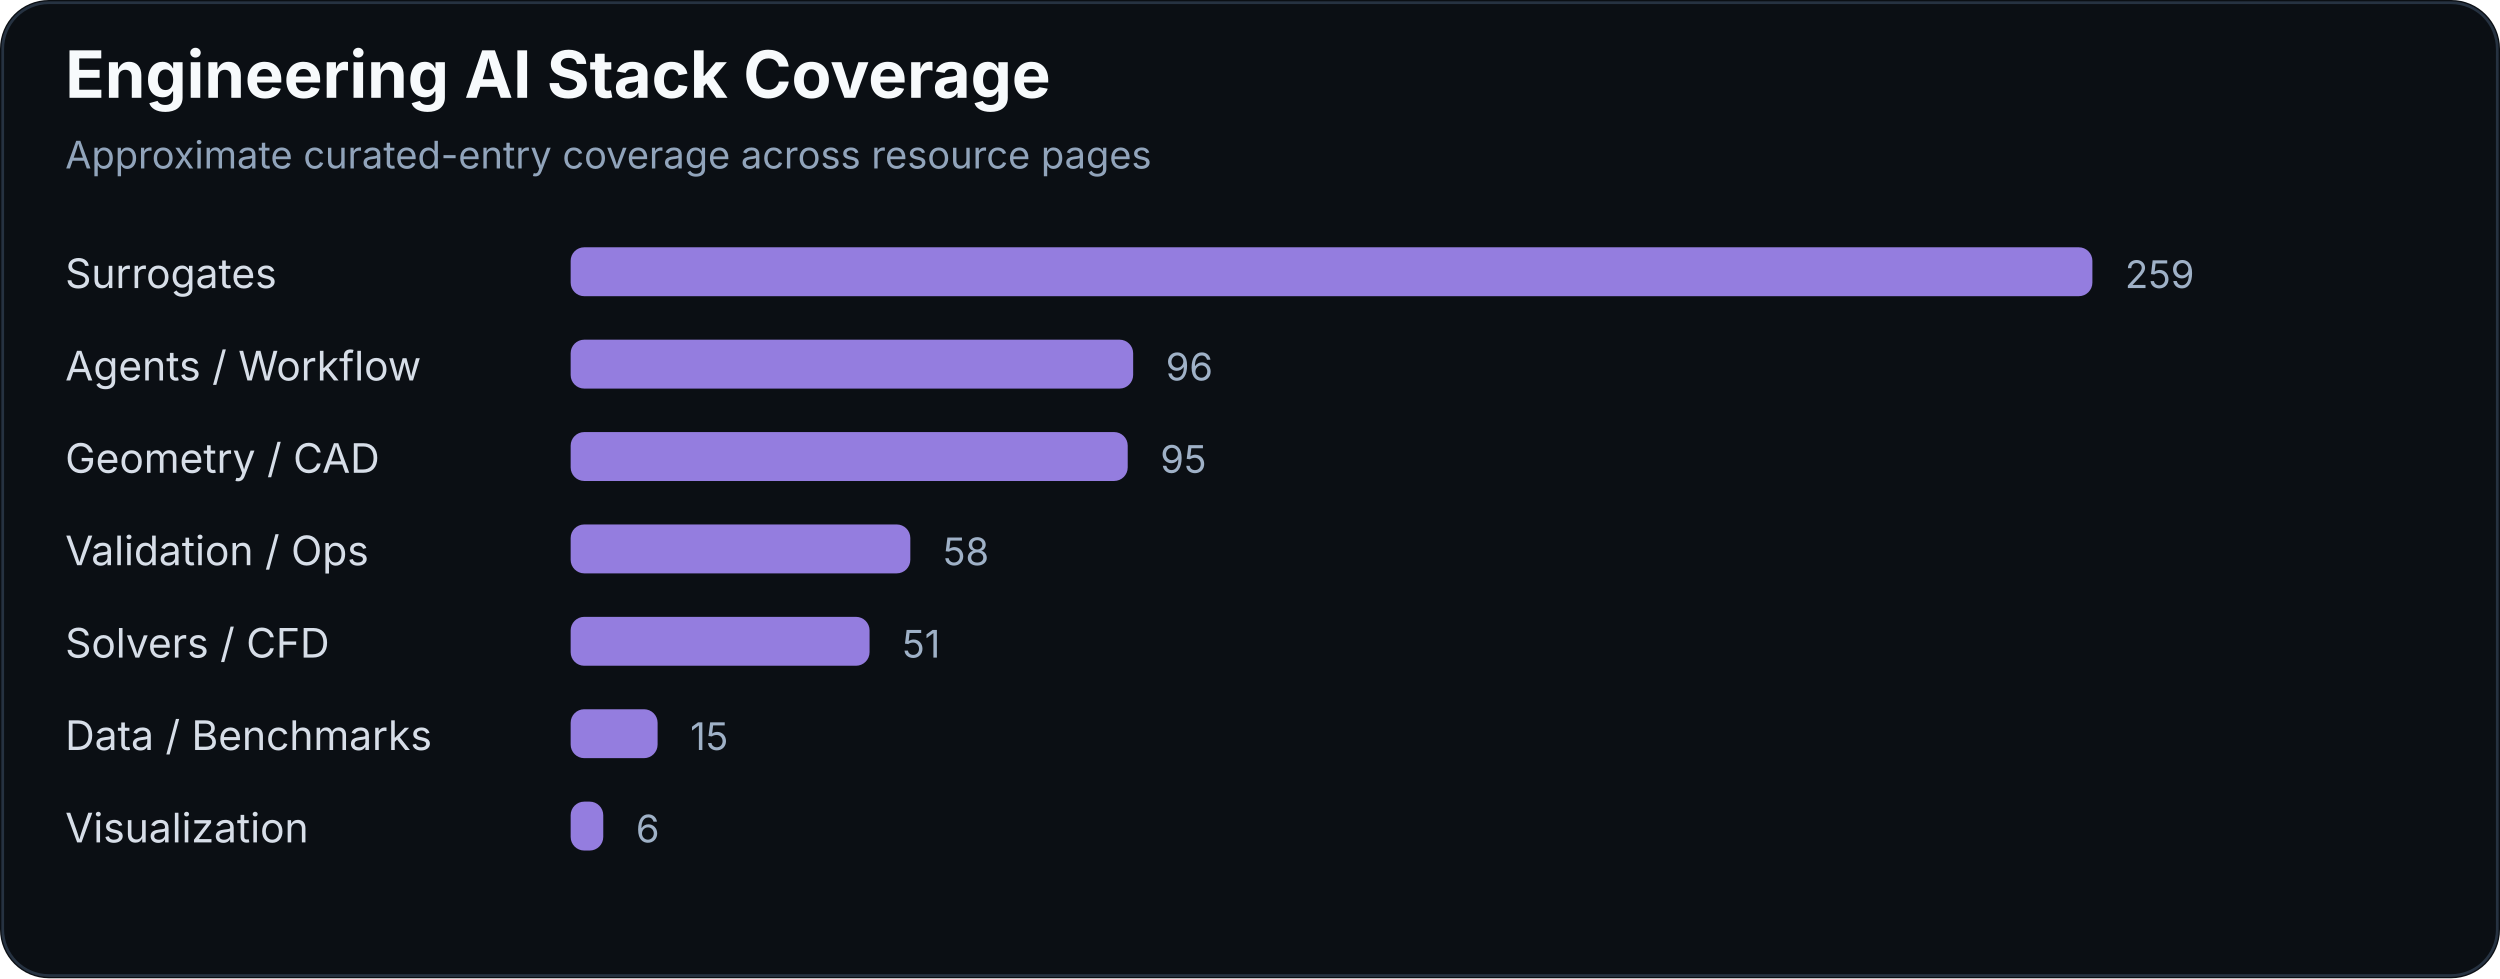
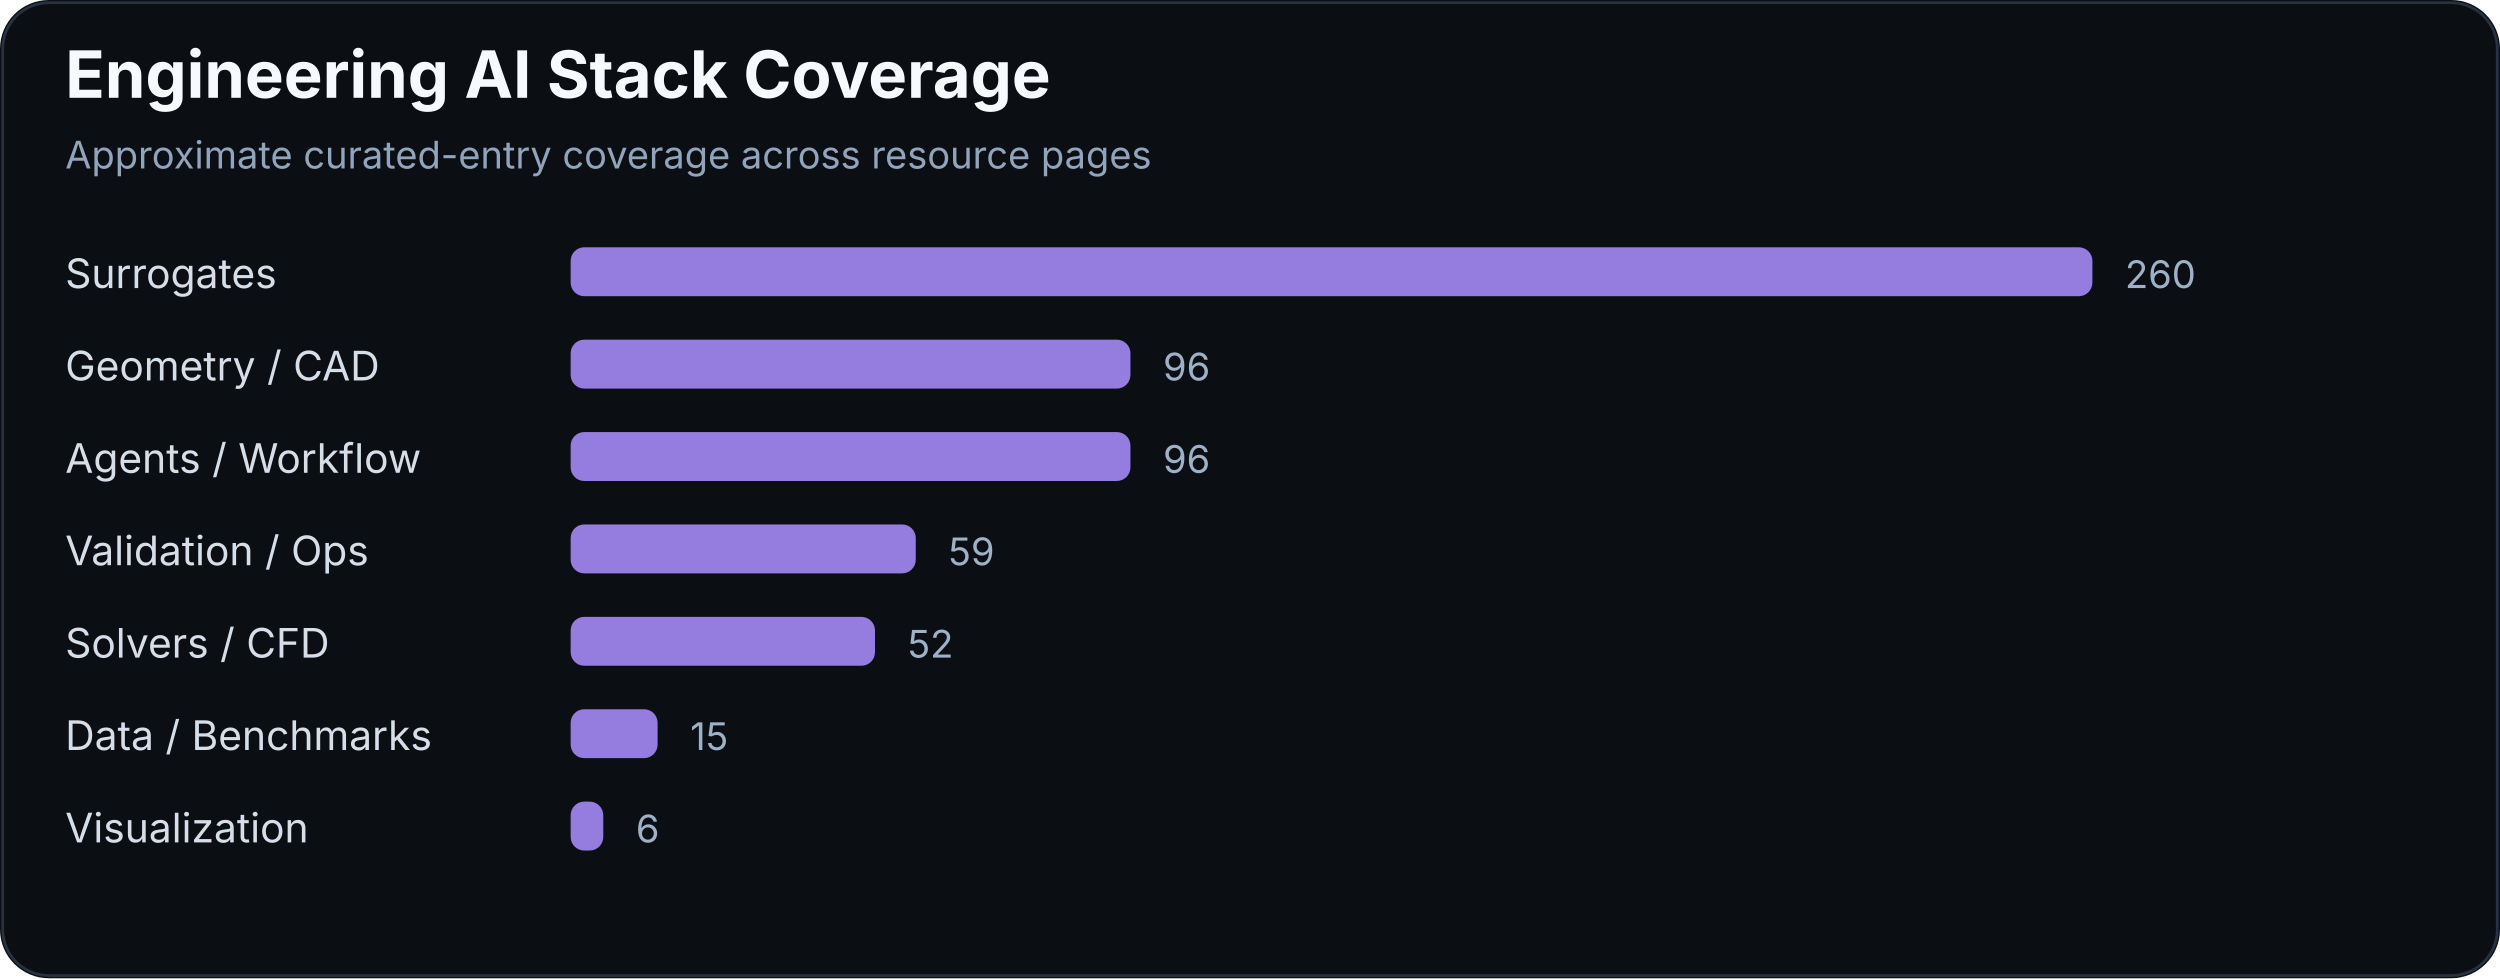
<svg xmlns="http://www.w3.org/2000/svg" width="920" height="360" viewBox="0 0 920 360">
  <rect width="100%" height="100%" rx="18" fill="#0b0f14" />
  <rect x="1" y="1" width="918" height="358" rx="17" fill="none" stroke="#263241" />
  <text x="24" y="36" font-size="24" font-family="Inter, ui-sans-serif, system-ui, -apple-system, Segoe UI, sans-serif" font-weight="700" fill="#f7fafc">Engineering AI Stack Coverage</text>
  <text x="24" y="62" font-size="14" font-family="Inter, ui-sans-serif, system-ui, -apple-system, Segoe UI, sans-serif" fill="#91a4bb">Approximate curated-entry coverage across resource pages</text>
  <g font-family="Inter, ui-sans-serif, system-ui, -apple-system, Segoe UI, sans-serif">
    <text x="24" y="106" font-size="15" fill="#d7dee8">Surrogates</text>
    <rect x="210" y="91" width="560" height="18" rx="5" fill="#a78bfa" opacity="0.88" />
-     <text x="782" y="106" font-size="14" fill="#9fb1c7">259</text>
-     <text x="24" y="140" font-size="15" fill="#d7dee8">Agents / Workflow</text>
-     <rect x="210" y="125" width="207" height="18" rx="5" fill="#a78bfa" opacity="0.88" />
-     <text x="429" y="140" font-size="14" fill="#9fb1c7">96</text>
-     <text x="24" y="174" font-size="15" fill="#d7dee8">Geometry / CAD</text>
-     <rect x="210" y="159" width="205" height="18" rx="5" fill="#a78bfa" opacity="0.88" />
-     <text x="427" y="174" font-size="14" fill="#9fb1c7">95</text>
+     <text x="782" y="106" font-size="14" fill="#9fb1c7">260</text>
+     <text x="24" y="140" font-size="15" fill="#d7dee8">Geometry / CAD</text>
+     <rect x="210" y="125" width="206" height="18" rx="5" fill="#a78bfa" opacity="0.88" />
+     <text x="428" y="140" font-size="14" fill="#9fb1c7">96</text>
+     <text x="24" y="174" font-size="15" fill="#d7dee8">Agents / Workflow</text>
+     <rect x="210" y="159" width="206" height="18" rx="5" fill="#a78bfa" opacity="0.88" />
+     <text x="428" y="174" font-size="14" fill="#9fb1c7">96</text>
    <text x="24" y="208" font-size="15" fill="#d7dee8">Validation / Ops</text>
-     <rect x="210" y="193" width="125" height="18" rx="5" fill="#a78bfa" opacity="0.88" />
-     <text x="347" y="208" font-size="14" fill="#9fb1c7">58</text>
+     <rect x="210" y="193" width="127" height="18" rx="5" fill="#a78bfa" opacity="0.88" />
+     <text x="349" y="208" font-size="14" fill="#9fb1c7">59</text>
    <text x="24" y="242" font-size="15" fill="#d7dee8">Solvers / CFD</text>
-     <rect x="210" y="227" width="110" height="18" rx="5" fill="#a78bfa" opacity="0.88" />
-     <text x="332" y="242" font-size="14" fill="#9fb1c7">51</text>
+     <rect x="210" y="227" width="112" height="18" rx="5" fill="#a78bfa" opacity="0.88" />
+     <text x="334" y="242" font-size="14" fill="#9fb1c7">52</text>
    <text x="24" y="276" font-size="15" fill="#d7dee8">Data / Benchmarks</text>
    <rect x="210" y="261" width="32" height="18" rx="5" fill="#a78bfa" opacity="0.88" />
    <text x="254" y="276" font-size="14" fill="#9fb1c7">15</text>
    <text x="24" y="310" font-size="15" fill="#d7dee8">Visualization</text>
    <rect x="210" y="295" width="12" height="18" rx="5" fill="#a78bfa" opacity="0.88" />
    <text x="234" y="310" font-size="14" fill="#9fb1c7">6</text>
  </g>
</svg>
